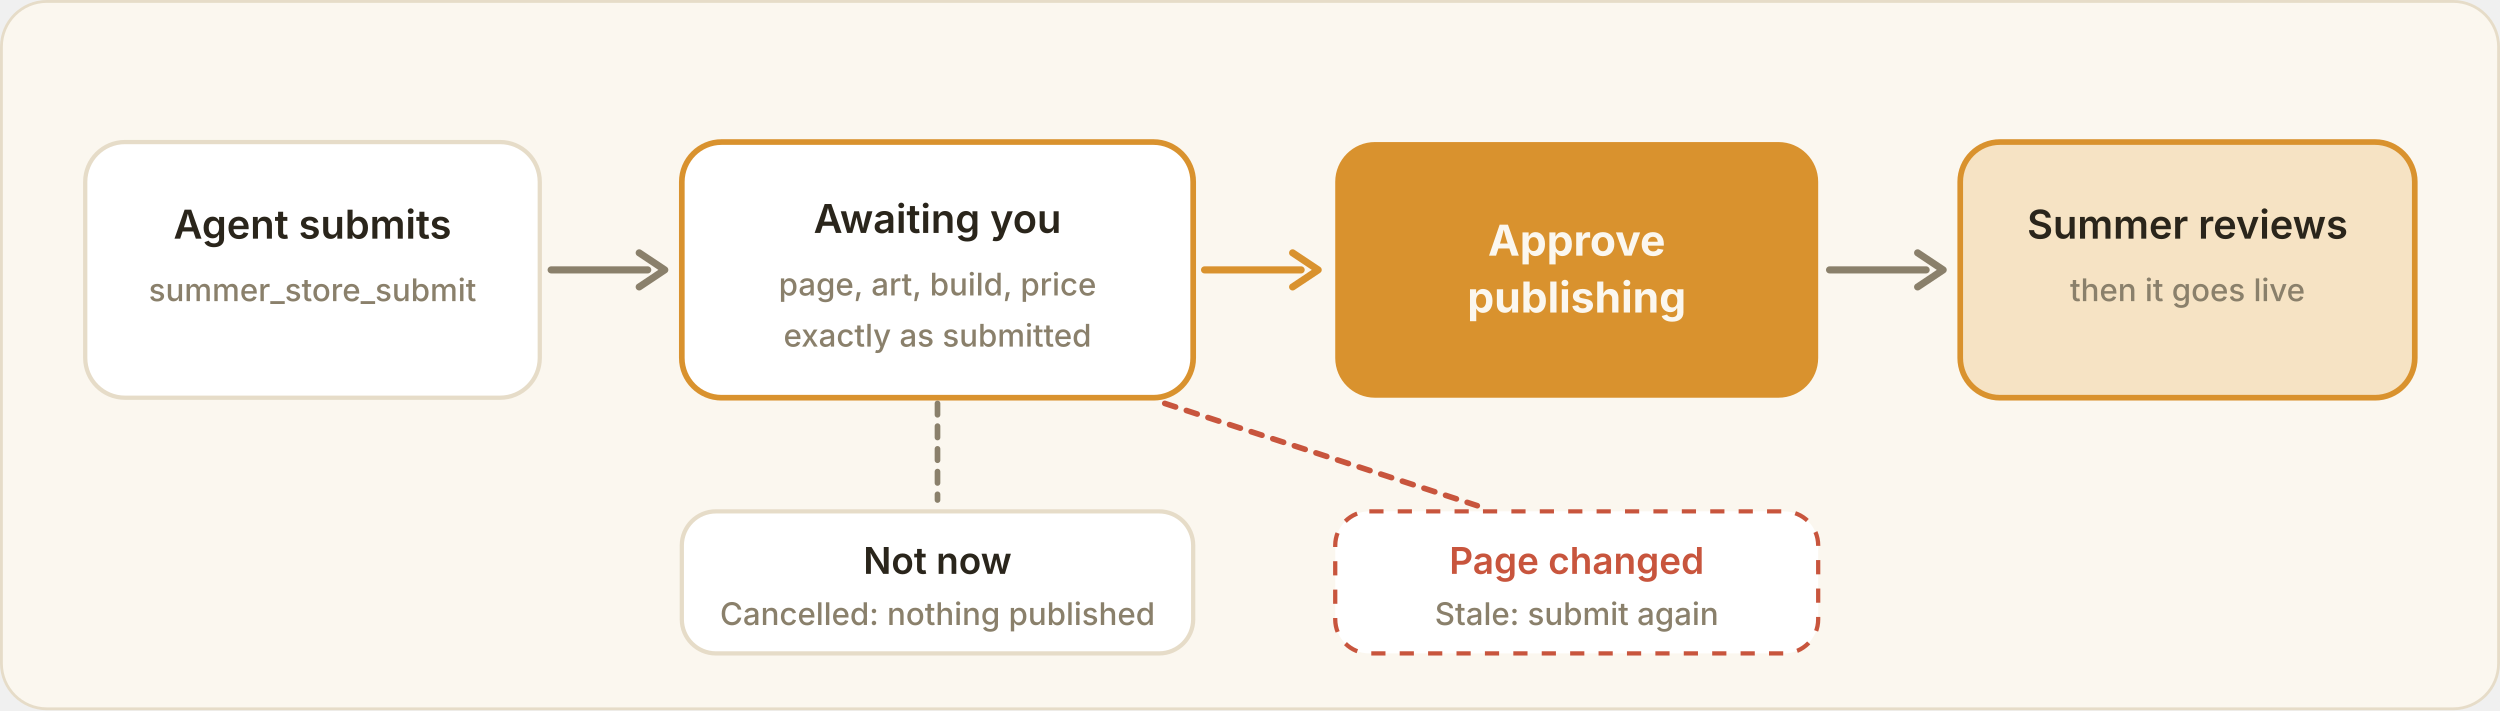
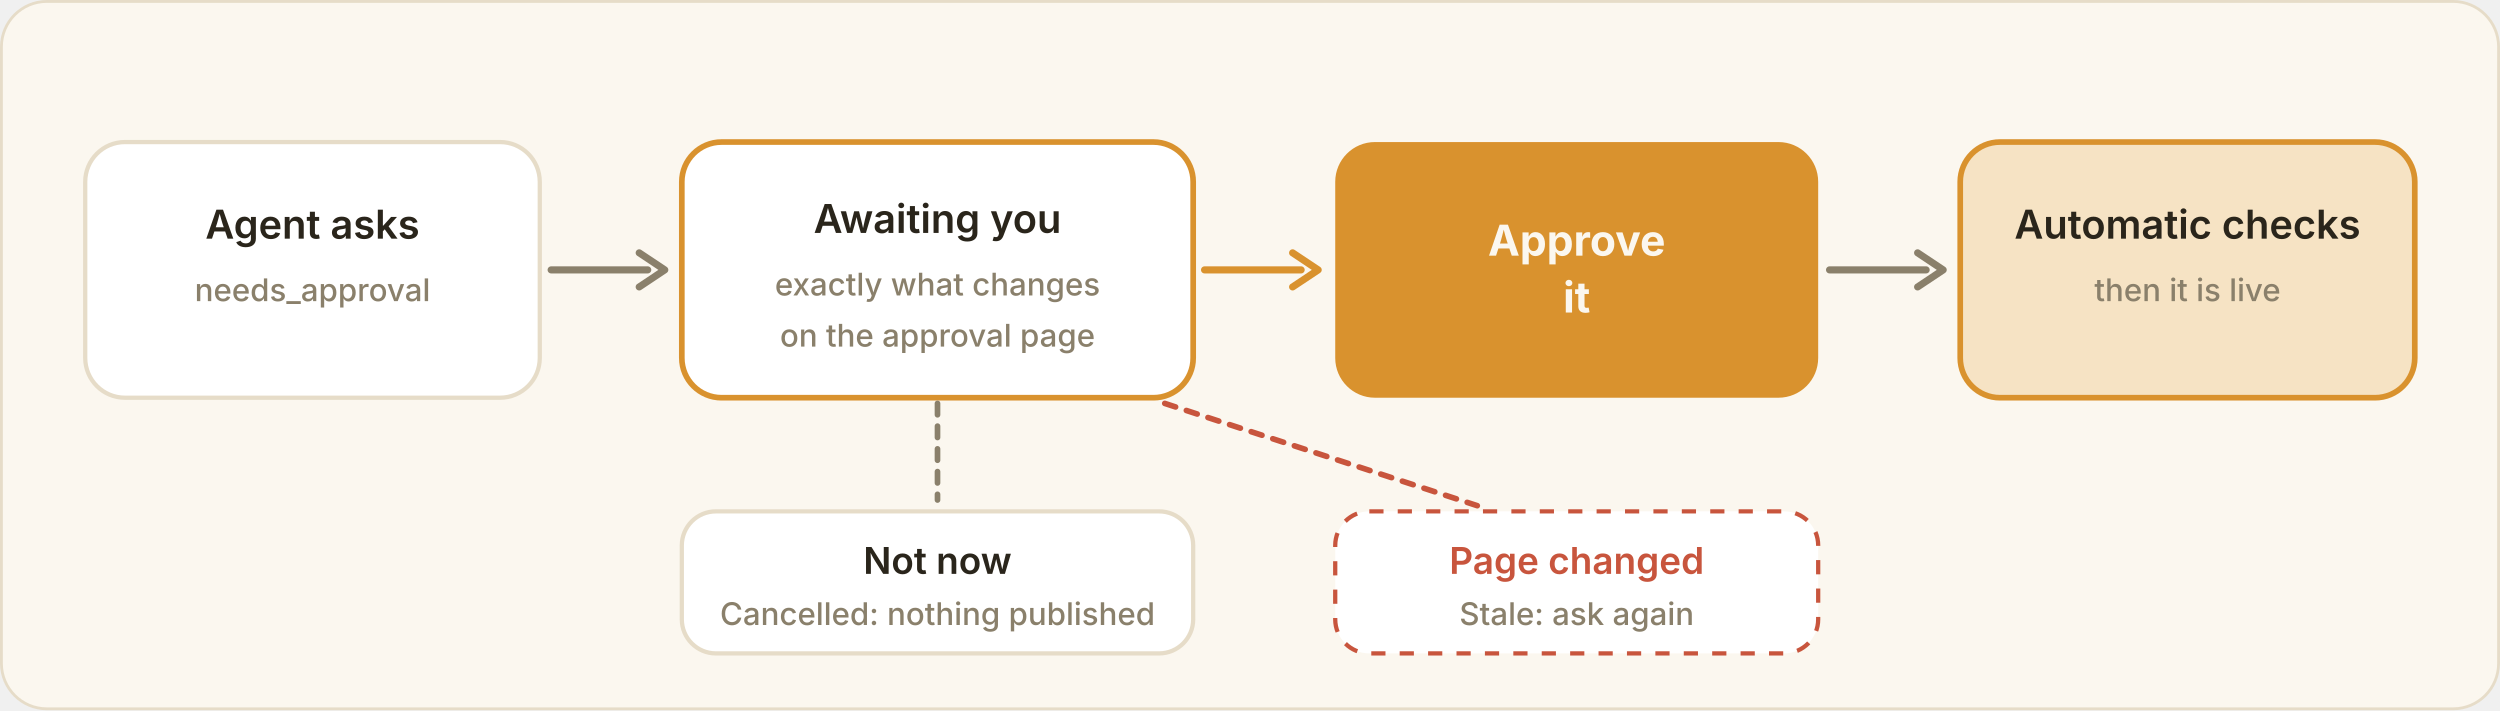
<svg xmlns="http://www.w3.org/2000/svg" viewBox="0 0 880 250" width="880" height="250" font-family="Inter, -apple-system, 'Segoe UI', Helvetica, Arial, sans-serif">
  <rect x="0.5" y="0.5" width="879" height="249" rx="16" fill="#fbf7ef" stroke="#e6dcc8" />
  <rect x="30" y="50" width="160" height="90" rx="14" fill="#ffffff" stroke="#e6dcc8" stroke-width="1.5" opacity="1" />
-   <text x="110" y="84" font-size="14" font-weight="600" fill="#2a251b" text-anchor="middle" opacity="1">Agent submits</text>
-   <text x="110" y="106" font-size="11" font-weight="500" fill="#8a806b" text-anchor="middle" opacity="1">summer_store_submit</text>
+   <text x="110" y="84" font-size="14" font-weight="600" fill="#2a251b" text-anchor="middle" opacity="1">Agent asks</text>
+   <text x="110" y="106" font-size="11" font-weight="500" fill="#8a806b" text-anchor="middle" opacity="1">needs_approval</text>
  <line x1="194" y1="95" x2="228" y2="95" stroke="#8a806b" stroke-width="2.5" stroke-linecap="round" opacity="1" />
  <path d="M 225 89 L 234 95 L 225 101" fill="none" stroke="#8a806b" stroke-width="2.5" stroke-linecap="round" stroke-linejoin="round" />
  <rect x="240" y="50" width="180" height="90" rx="14" fill="#ffffff" stroke="#d9922e" stroke-width="2" opacity="1" />
  <text x="330" y="82" font-size="14" font-weight="600" fill="#2a251b" text-anchor="middle" opacity="1">Awaiting you</text>
-   <text x="330" y="104" font-size="11" font-weight="500" fill="#8a806b" text-anchor="middle" opacity="1">page, art, build, price</text>
-   <text x="330" y="122" font-size="11" font-weight="500" fill="#8a806b" text-anchor="middle" opacity="1">exactly as submitted</text>
+   <text x="330" y="104" font-size="11" font-weight="500" fill="#8a806b" text-anchor="middle" opacity="1">exactly what changes</text>
+   <text x="330" y="122" font-size="11" font-weight="500" fill="#8a806b" text-anchor="middle" opacity="1">on the approval page</text>
  <line x1="424" y1="95" x2="458" y2="95" stroke="#d9922e" stroke-width="2.5" stroke-linecap="round" opacity="1" />
  <path d="M 455 89 L 464 95 L 455 101" fill="none" stroke="#d9922e" stroke-width="2.5" stroke-linecap="round" stroke-linejoin="round" />
  <rect x="470" y="50" width="170" height="90" rx="14" fill="#d9922e" opacity="1" />
  <text x="555" y="90" font-size="15" font-weight="700" fill="#fbf7ef" text-anchor="middle" opacity="1">Approve</text>
-   <text x="555" y="110" font-size="15" font-weight="700" fill="#fbf7ef" text-anchor="middle" opacity="1">publishing</text>
+   <text x="555" y="110" font-size="15" font-weight="700" fill="#fbf7ef" text-anchor="middle" opacity="1">it</text>
  <line x1="644" y1="95" x2="678" y2="95" stroke="#8a806b" stroke-width="2.5" stroke-linecap="round" opacity="1" />
  <path d="M 675 89 L 684 95 L 675 101" fill="none" stroke="#8a806b" stroke-width="2.5" stroke-linecap="round" stroke-linejoin="round" />
  <rect x="690" y="50" width="160" height="90" rx="14" fill="#f6e3c4" stroke="#d9922e" stroke-width="2" opacity="1" />
-   <text x="770" y="84" font-size="14" font-weight="600" fill="#2a251b" text-anchor="middle" opacity="1">Summer reviews</text>
-   <text x="770" y="106" font-size="11" font-weight="500" fill="#8a806b" text-anchor="middle" opacity="1">then it goes live</text>
+   <text x="770" y="84" font-size="14" font-weight="600" fill="#2a251b" text-anchor="middle" opacity="1">Automatic checks</text>
+   <text x="770" y="106" font-size="11" font-weight="500" fill="#8a806b" text-anchor="middle" opacity="1">then it is live</text>
  <line x1="330" y1="142" x2="330" y2="176" stroke="#8a806b" stroke-width="2" stroke-linecap="round" stroke-dasharray="4 4" opacity="1" />
  <rect x="240" y="180" width="180" height="50" rx="12" fill="#ffffff" stroke="#e6dcc8" stroke-width="1.5" opacity="1" />
  <text x="330" y="202" font-size="13" font-weight="600" fill="#2a251b" text-anchor="middle" opacity="1">Not now</text>
  <text x="330" y="220" font-size="11" font-weight="500" fill="#8a806b" text-anchor="middle" opacity="1">Cancelled: nothing published</text>
  <rect x="470" y="180" width="170" height="50" rx="12" fill="#ffffff" stroke="#c8553d" stroke-width="1.5" stroke-dasharray="5 5" opacity="1" />
  <text x="555" y="202" font-size="13" font-weight="600" fill="#c8553d" text-anchor="middle" opacity="1">Page changed</text>
-   <text x="555" y="220" font-size="11" font-weight="500" fill="#8a806b" text-anchor="middle" opacity="1">Stale: submit again</text>
+   <text x="555" y="220" font-size="11" font-weight="500" fill="#8a806b" text-anchor="middle" opacity="1">Stale: ask again</text>
  <line x1="410" y1="142" x2="520" y2="178" stroke="#c8553d" stroke-width="2" stroke-linecap="round" stroke-dasharray="4 4" opacity="1" />
</svg>
